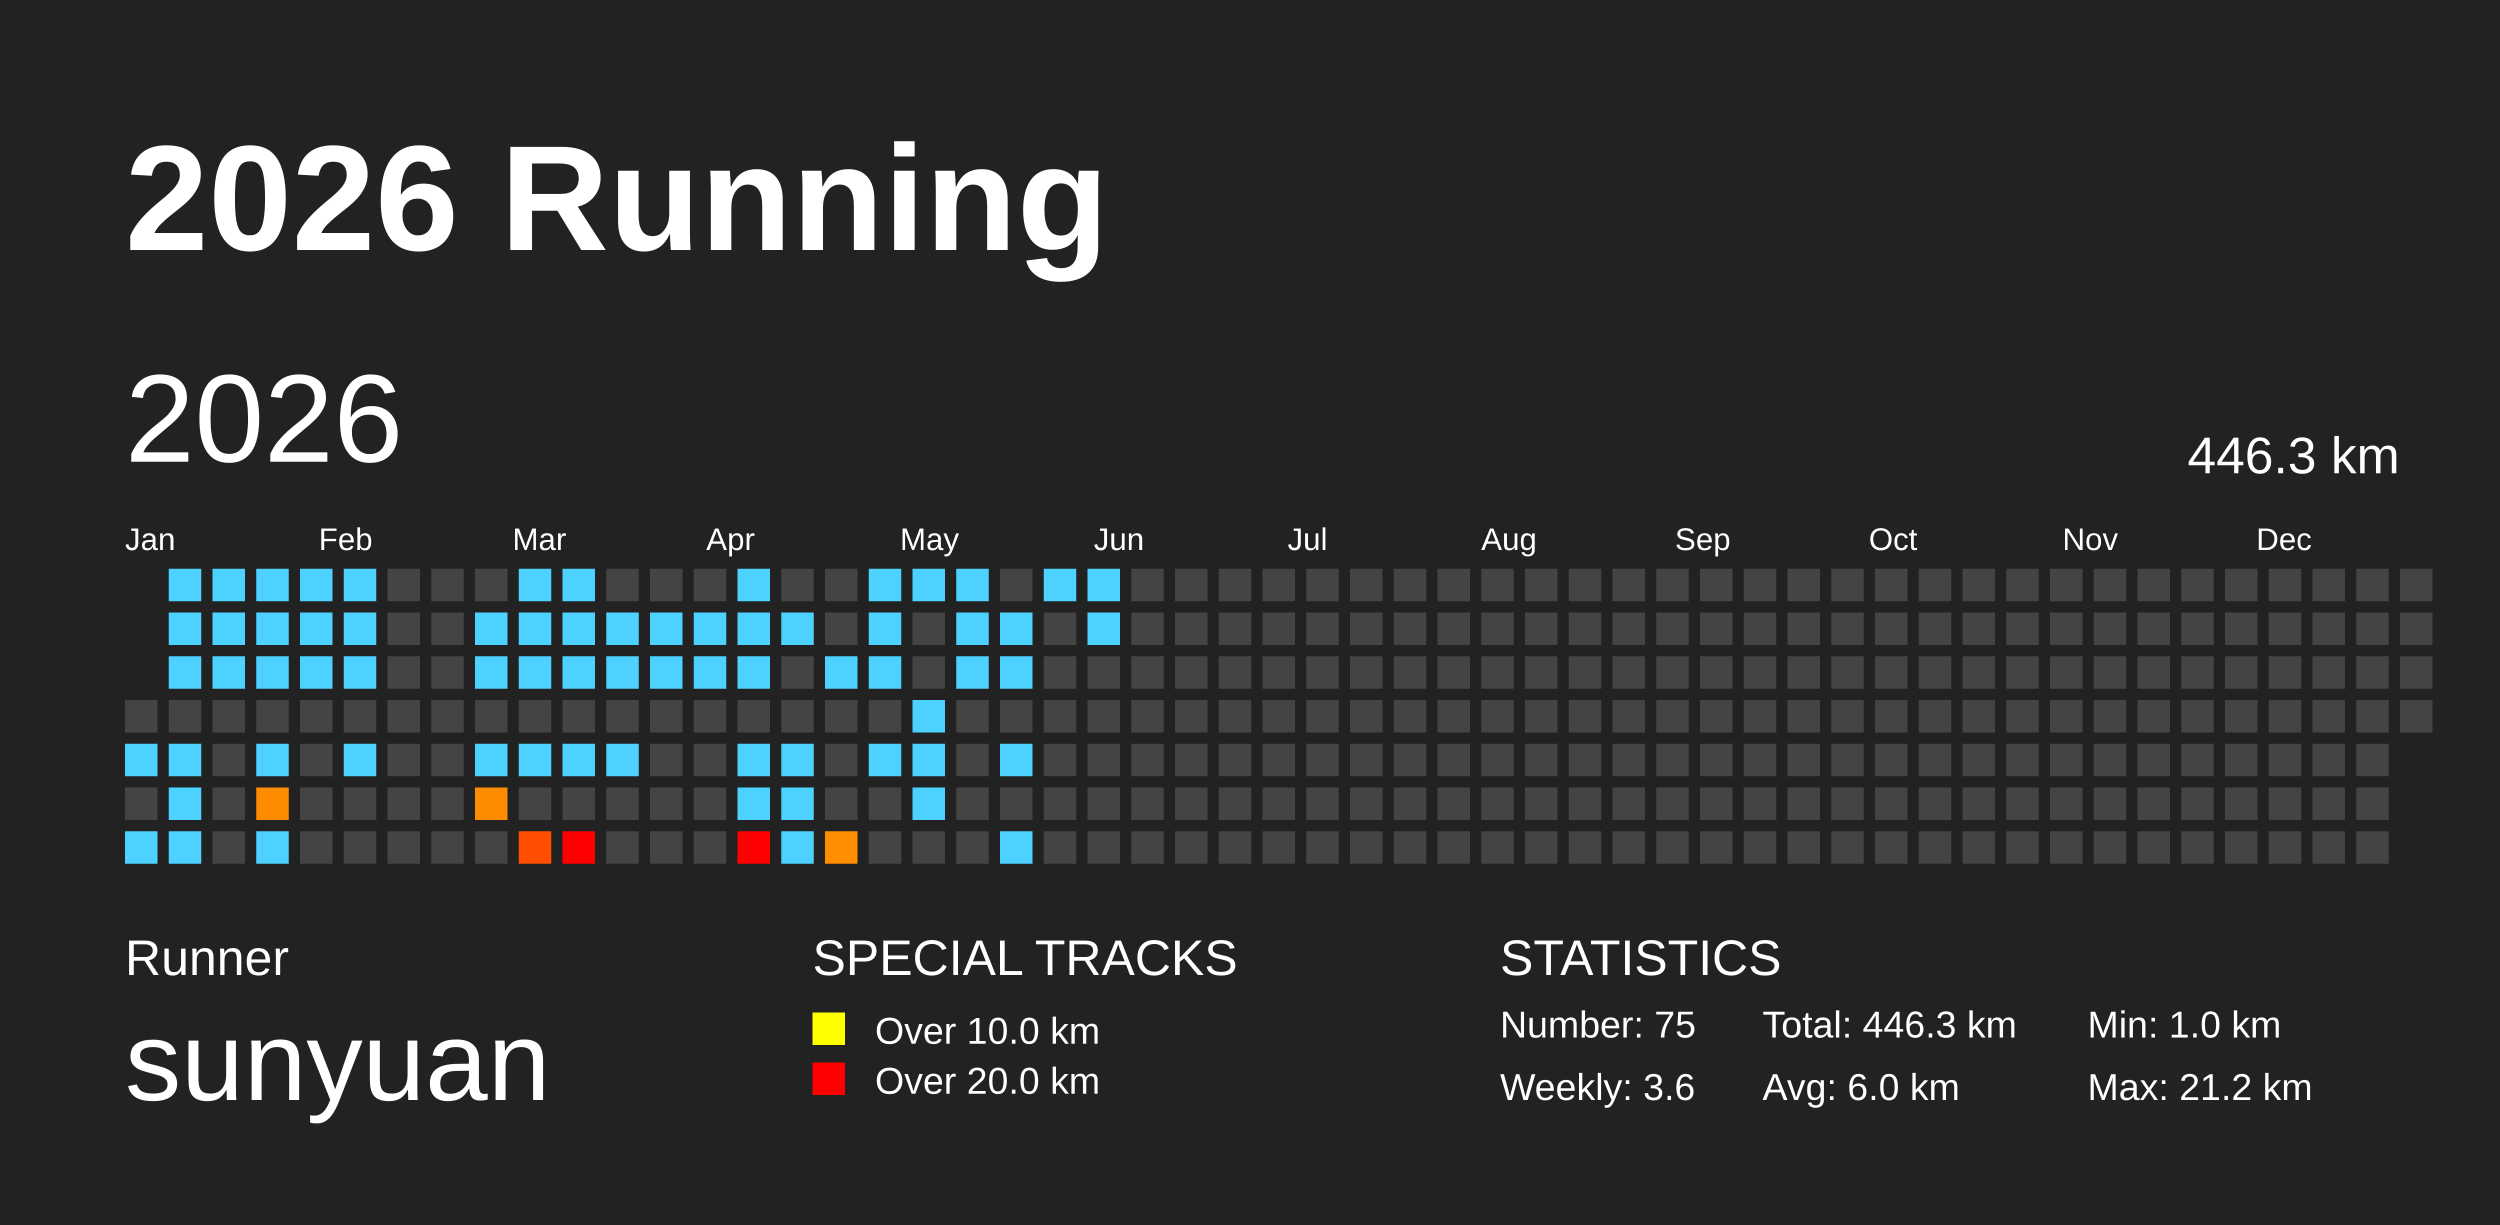
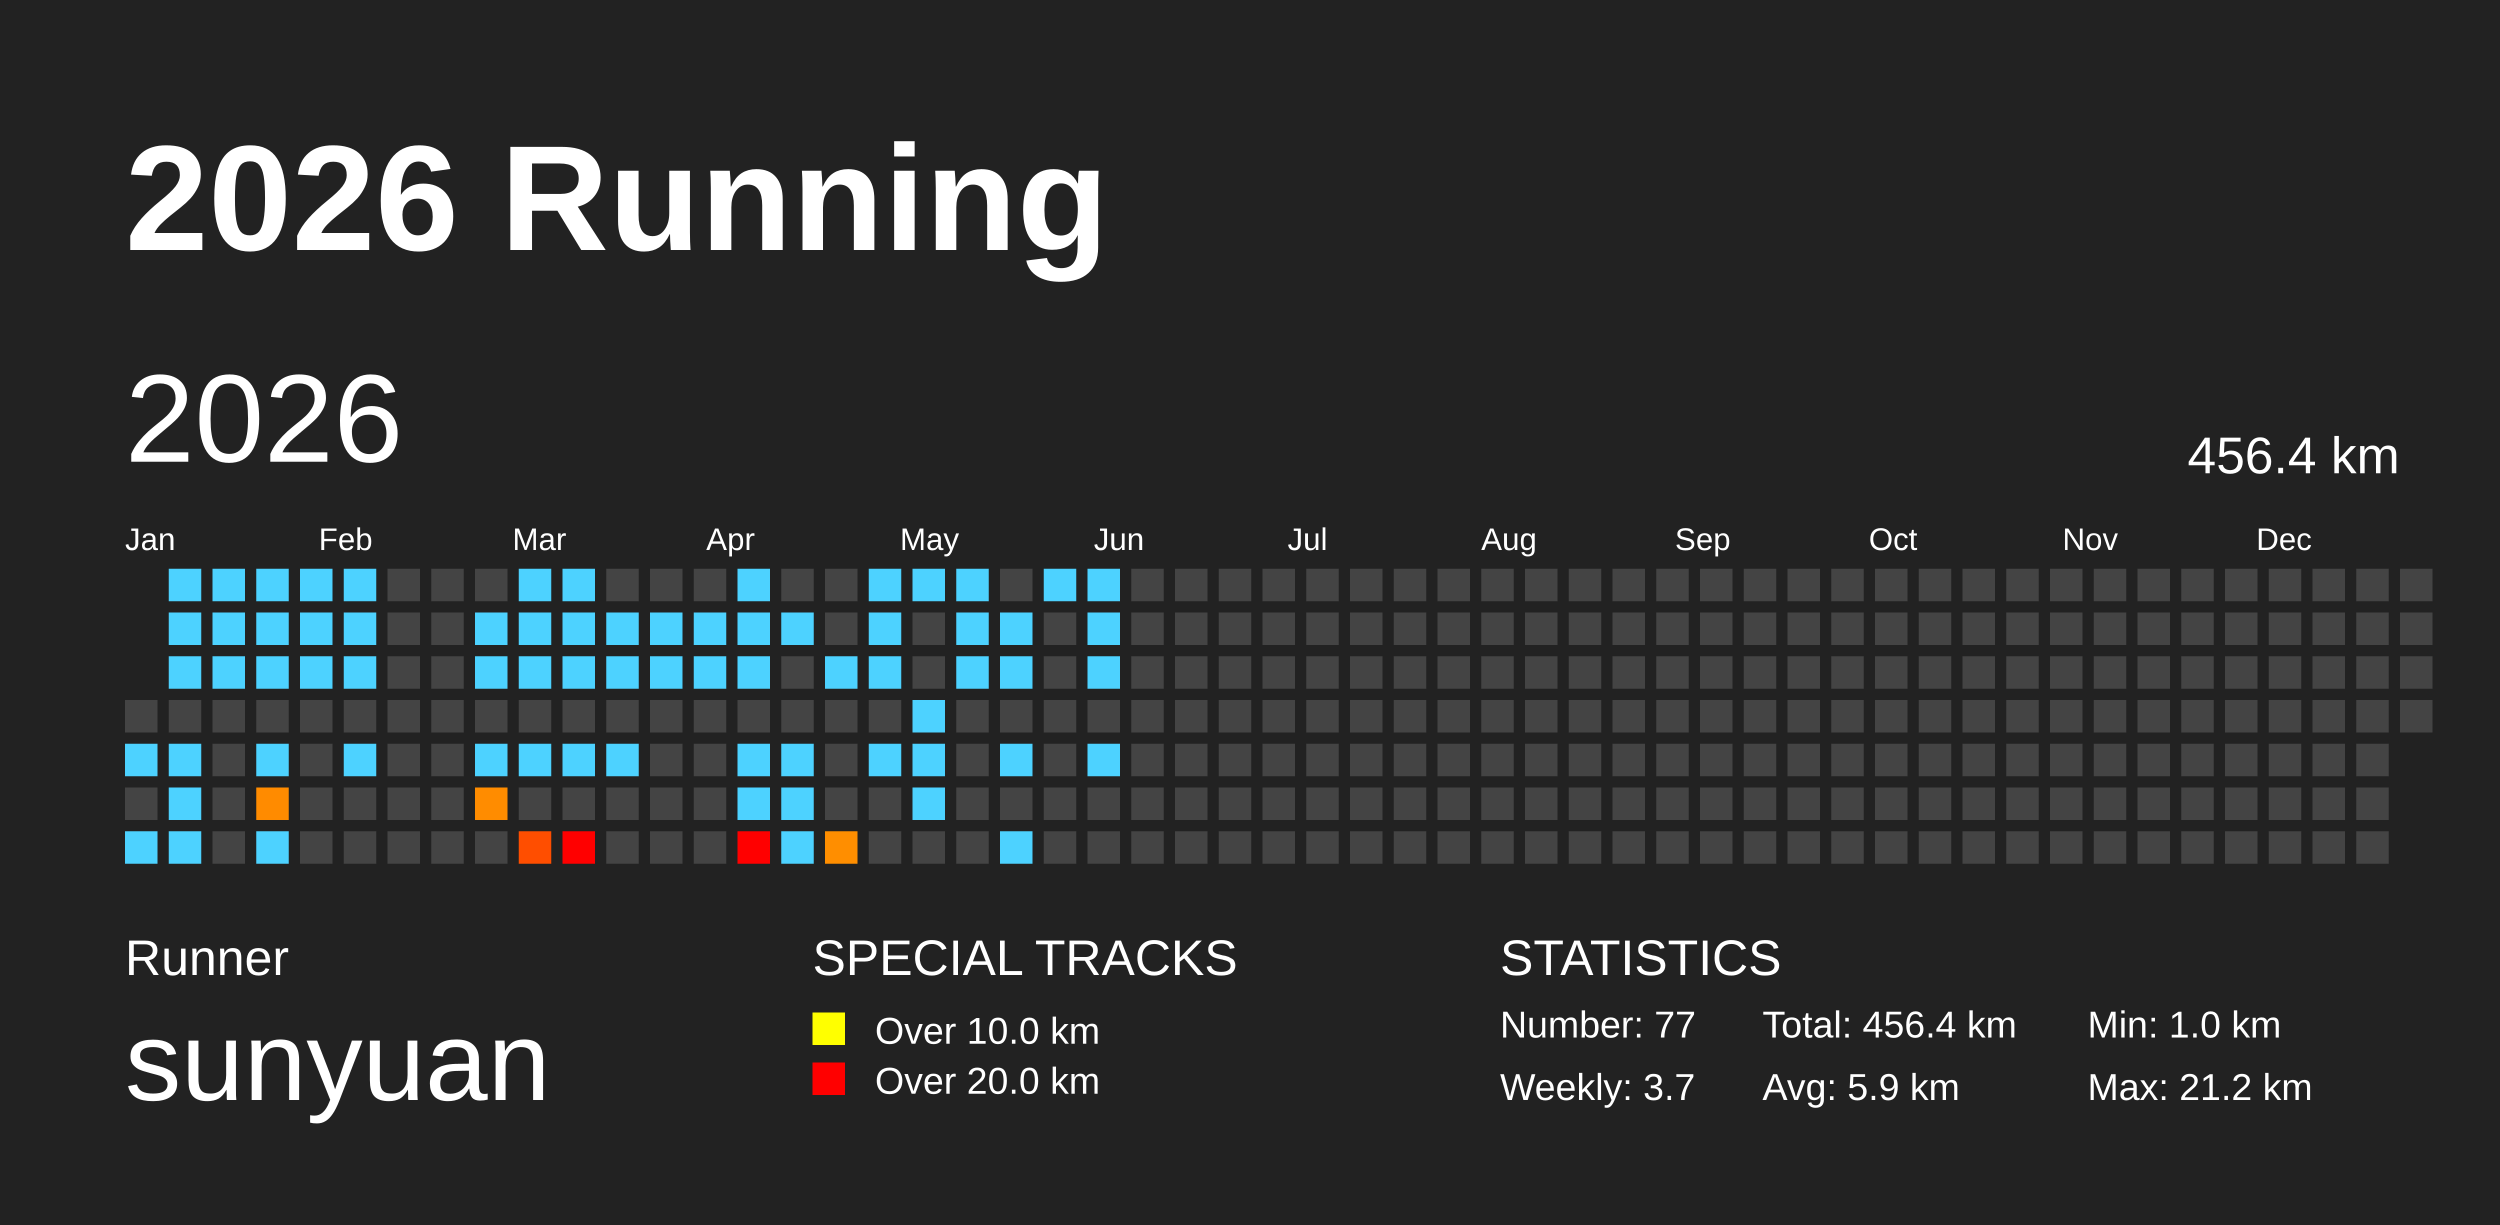
<svg xmlns="http://www.w3.org/2000/svg" baseProfile="full" height="98mm" version="1.1" viewBox="0,0,200,98" width="200mm">
  <defs />
  <rect fill="#222222" height="98" width="200" x="0" y="0" />
  <text fill="#FFFFFF" style="font-size:12px; font-family:Arial; font-weight:bold;" x="10" y="20">2026 Running</text>
  <text fill="#FFFFFF" style="font-size:4px; font-family:Arial" x="10" y="78">Runner</text>
  <text fill="#FFFFFF" style="font-size:9px; font-family:Arial" x="10" y="88">sunyuan</text>
  <text fill="#FFFFFF" style="font-size:4px; font-family:Arial" x="65" y="78">SPECIAL TRACKS</text>
  <rect fill="yellow" height="2.6" width="2.6" x="65" y="81" />
  <text fill="#FFFFFF" style="font-size:3px; font-family:Arial" x="70" y="83.5">Over 10.0 km</text>
  <rect fill="red" height="2.6" width="2.6" x="65" y="85" />
  <text fill="#FFFFFF" style="font-size:3px; font-family:Arial" x="70" y="87.5">Over 20.0 km</text>
  <text fill="#FFFFFF" style="font-size:4px; font-family:Arial" x="120" y="78">STATISTICS</text>
-   <text fill="#FFFFFF" style="font-size:3px; font-family:Arial" x="120" y="83">Number: 75</text>
-   <text fill="#FFFFFF" style="font-size:3px; font-family:Arial" x="120" y="88">Weekly: 3.6</text>
-   <text fill="#FFFFFF" style="font-size:3px; font-family:Arial" x="141" y="83">Total: 446.3 km</text>
-   <text fill="#FFFFFF" style="font-size:3px; font-family:Arial" x="141" y="88">Avg: 6.0 km</text>
+   <text fill="#FFFFFF" style="font-size:3px; font-family:Arial" x="120" y="83">Number: 77</text>
+   <text fill="#FFFFFF" style="font-size:3px; font-family:Arial" x="120" y="88">Weekly: 3.7</text>
+   <text fill="#FFFFFF" style="font-size:3px; font-family:Arial" x="141" y="83">Total: 456.4 km</text>
+   <text fill="#FFFFFF" style="font-size:3px; font-family:Arial" x="141" y="88">Avg: 5.9 km</text>
  <text fill="#FFFFFF" style="font-size:3px; font-family:Arial" x="167" y="83">Min: 1.0 km</text>
  <text fill="#FFFFFF" style="font-size:3px; font-family:Arial" x="167" y="88">Max: 21.2 km</text>
  <text dominant-baseline="hanging" fill="#FFFFFF" style="font-size:10.0px; font-family:Arial;" x="10" y="30">2026</text>
-   <text dominant-baseline="hanging" fill="#FFFFFF" style="font-size:4.125px; font-family:Arial;" x="175" y="35">446.3 km</text>
+   <text dominant-baseline="hanging" fill="#FFFFFF" style="font-size:4.125px; font-family:Arial;" x="175" y="35">456.4 km</text>
  <text fill="#FFFFFF" style="font-size:2.5px; font-family:Arial" x="10.0" y="44">Jan</text>
  <text fill="#FFFFFF" style="font-size:2.5px; font-family:Arial" x="25.5" y="44">Feb</text>
  <text fill="#FFFFFF" style="font-size:2.5px; font-family:Arial" x="41.0" y="44">Mar</text>
  <text fill="#FFFFFF" style="font-size:2.5px; font-family:Arial" x="56.5" y="44">Apr</text>
  <text fill="#FFFFFF" style="font-size:2.5px; font-family:Arial" x="72.0" y="44">May</text>
  <text fill="#FFFFFF" style="font-size:2.5px; font-family:Arial" x="87.5" y="44">Jun</text>
  <text fill="#FFFFFF" style="font-size:2.5px; font-family:Arial" x="103.0" y="44">Jul</text>
  <text fill="#FFFFFF" style="font-size:2.5px; font-family:Arial" x="118.5" y="44">Aug</text>
  <text fill="#FFFFFF" style="font-size:2.5px; font-family:Arial" x="134.0" y="44">Sep</text>
  <text fill="#FFFFFF" style="font-size:2.5px; font-family:Arial" x="149.5" y="44">Oct</text>
  <text fill="#FFFFFF" style="font-size:2.5px; font-family:Arial" x="165.0" y="44">Nov</text>
  <text fill="#FFFFFF" style="font-size:2.5px; font-family:Arial" x="180.5" y="44">Dec</text>
  <rect fill="#444444" height="2.6" width="2.6" x="10.0" y="56.0" />
  <rect fill="#4dd2ff" height="2.6" width="2.6" x="10.0" y="59.5" />
  <rect fill="#444444" height="2.6" width="2.6" x="10.0" y="63.0" />
  <rect fill="#4dd2ff" height="2.6" width="2.6" x="10.0" y="66.5" />
  <rect fill="#4dd2ff" height="2.6" width="2.6" x="13.5" y="45.5" />
  <rect fill="#4dd2ff" height="2.6" width="2.6" x="13.5" y="49.0" />
  <rect fill="#4dd2ff" height="2.6" width="2.6" x="13.5" y="52.5" />
  <rect fill="#444444" height="2.6" width="2.6" x="13.5" y="56.0" />
  <rect fill="#4dd2ff" height="2.6" width="2.6" x="13.5" y="59.5" />
  <rect fill="#4dd2ff" height="2.6" width="2.6" x="13.5" y="63.0" />
  <rect fill="#4dd2ff" height="2.6" width="2.6" x="13.5" y="66.5" />
  <rect fill="#4dd2ff" height="2.6" width="2.6" x="17.0" y="45.5" />
  <rect fill="#4dd2ff" height="2.6" width="2.6" x="17.0" y="49.0" />
  <rect fill="#4dd2ff" height="2.6" width="2.6" x="17.0" y="52.5" />
  <rect fill="#444444" height="2.6" width="2.6" x="17.0" y="56.0" />
  <rect fill="#444444" height="2.6" width="2.6" x="17.0" y="59.5" />
  <rect fill="#444444" height="2.6" width="2.6" x="17.0" y="63.0" />
  <rect fill="#444444" height="2.6" width="2.6" x="17.0" y="66.5" />
  <rect fill="#4dd2ff" height="2.6" width="2.6" x="20.5" y="45.5" />
  <rect fill="#4dd2ff" height="2.6" width="2.6" x="20.5" y="49.0" />
  <rect fill="#4dd2ff" height="2.6" width="2.6" x="20.5" y="52.5" />
  <rect fill="#444444" height="2.6" width="2.6" x="20.5" y="56.0" />
  <rect fill="#4dd2ff" height="2.6" width="2.6" x="20.5" y="59.5" />
  <rect fill="#ff8b00" height="2.6" width="2.6" x="20.5" y="63.0" />
  <rect fill="#4dd2ff" height="2.6" width="2.6" x="20.5" y="66.5" />
  <rect fill="#4dd2ff" height="2.6" width="2.6" x="24.0" y="45.5" />
  <rect fill="#4dd2ff" height="2.6" width="2.6" x="24.0" y="49.0" />
  <rect fill="#4dd2ff" height="2.6" width="2.6" x="24.0" y="52.5" />
  <rect fill="#444444" height="2.6" width="2.6" x="24.0" y="56.0" />
  <rect fill="#444444" height="2.6" width="2.6" x="24.0" y="59.5" />
  <rect fill="#444444" height="2.6" width="2.6" x="24.0" y="63.0" />
  <rect fill="#444444" height="2.6" width="2.6" x="24.0" y="66.5" />
  <rect fill="#4dd2ff" height="2.6" width="2.6" x="27.5" y="45.5" />
  <rect fill="#4dd2ff" height="2.6" width="2.6" x="27.5" y="49.0" />
  <rect fill="#4dd2ff" height="2.6" width="2.6" x="27.5" y="52.5" />
  <rect fill="#444444" height="2.6" width="2.6" x="27.5" y="56.0" />
  <rect fill="#4dd2ff" height="2.6" width="2.6" x="27.5" y="59.5" />
  <rect fill="#444444" height="2.6" width="2.6" x="27.5" y="63.0" />
  <rect fill="#444444" height="2.6" width="2.6" x="27.5" y="66.5" />
  <rect fill="#444444" height="2.6" width="2.6" x="31.0" y="45.5" />
  <rect fill="#444444" height="2.6" width="2.6" x="31.0" y="49.0" />
  <rect fill="#444444" height="2.6" width="2.6" x="31.0" y="52.5" />
  <rect fill="#444444" height="2.6" width="2.6" x="31.0" y="56.0" />
  <rect fill="#444444" height="2.6" width="2.6" x="31.0" y="59.5" />
  <rect fill="#444444" height="2.6" width="2.6" x="31.0" y="63.0" />
  <rect fill="#444444" height="2.6" width="2.6" x="31.0" y="66.5" />
  <rect fill="#444444" height="2.6" width="2.6" x="34.5" y="45.5" />
  <rect fill="#444444" height="2.6" width="2.6" x="34.5" y="49.0" />
  <rect fill="#444444" height="2.6" width="2.6" x="34.5" y="52.5" />
  <rect fill="#444444" height="2.6" width="2.6" x="34.5" y="56.0" />
  <rect fill="#444444" height="2.6" width="2.6" x="34.5" y="59.5" />
  <rect fill="#444444" height="2.6" width="2.6" x="34.5" y="63.0" />
  <rect fill="#444444" height="2.6" width="2.6" x="34.5" y="66.5" />
  <rect fill="#444444" height="2.6" width="2.6" x="38.0" y="45.5" />
  <rect fill="#4dd2ff" height="2.6" width="2.6" x="38.0" y="49.0" />
  <rect fill="#4dd2ff" height="2.6" width="2.6" x="38.0" y="52.5" />
  <rect fill="#444444" height="2.6" width="2.6" x="38.0" y="56.0" />
  <rect fill="#4dd2ff" height="2.6" width="2.6" x="38.0" y="59.5" />
  <rect fill="#ff8c00" height="2.6" width="2.6" x="38.0" y="63.0" />
  <rect fill="#444444" height="2.6" width="2.6" x="38.0" y="66.5" />
  <rect fill="#4dd2ff" height="2.6" width="2.6" x="41.5" y="45.5" />
  <rect fill="#4dd2ff" height="2.6" width="2.6" x="41.5" y="49.0" />
  <rect fill="#4dd2ff" height="2.6" width="2.6" x="41.5" y="52.5" />
  <rect fill="#444444" height="2.6" width="2.6" x="41.5" y="56.0" />
  <rect fill="#4dd2ff" height="2.6" width="2.6" x="41.5" y="59.5" />
  <rect fill="#444444" height="2.6" width="2.6" x="41.5" y="63.0" />
  <rect fill="#ff4e00" height="2.6" width="2.6" x="41.5" y="66.5" />
  <rect fill="#4dd2ff" height="2.6" width="2.6" x="45.0" y="45.5" />
  <rect fill="#4dd2ff" height="2.6" width="2.6" x="45.0" y="49.0" />
  <rect fill="#4dd2ff" height="2.6" width="2.6" x="45.0" y="52.5" />
  <rect fill="#444444" height="2.6" width="2.6" x="45.0" y="56.0" />
  <rect fill="#4dd2ff" height="2.6" width="2.6" x="45.0" y="59.5" />
  <rect fill="#444444" height="2.6" width="2.6" x="45.0" y="63.0" />
  <rect fill="red" height="2.6" width="2.6" x="45.0" y="66.5" />
  <rect fill="#444444" height="2.6" width="2.6" x="48.5" y="45.5" />
  <rect fill="#4dd2ff" height="2.6" width="2.6" x="48.5" y="49.0" />
  <rect fill="#4dd2ff" height="2.6" width="2.6" x="48.5" y="52.5" />
  <rect fill="#444444" height="2.6" width="2.6" x="48.5" y="56.0" />
  <rect fill="#4dd2ff" height="2.6" width="2.6" x="48.5" y="59.5" />
  <rect fill="#444444" height="2.6" width="2.6" x="48.5" y="63.0" />
  <rect fill="#444444" height="2.6" width="2.6" x="48.5" y="66.5" />
  <rect fill="#444444" height="2.6" width="2.6" x="52.0" y="45.5" />
  <rect fill="#4dd2ff" height="2.6" width="2.6" x="52.0" y="49.0" />
  <rect fill="#4dd2ff" height="2.6" width="2.6" x="52.0" y="52.5" />
  <rect fill="#444444" height="2.6" width="2.6" x="52.0" y="56.0" />
  <rect fill="#444444" height="2.6" width="2.6" x="52.0" y="59.5" />
  <rect fill="#444444" height="2.6" width="2.6" x="52.0" y="63.0" />
  <rect fill="#444444" height="2.6" width="2.6" x="52.0" y="66.5" />
  <rect fill="#444444" height="2.6" width="2.6" x="55.5" y="45.5" />
  <rect fill="#4dd2ff" height="2.6" width="2.6" x="55.5" y="49.0" />
  <rect fill="#4dd2ff" height="2.6" width="2.6" x="55.5" y="52.5" />
  <rect fill="#444444" height="2.6" width="2.6" x="55.5" y="56.0" />
  <rect fill="#444444" height="2.6" width="2.6" x="55.5" y="59.5" />
  <rect fill="#444444" height="2.6" width="2.6" x="55.5" y="63.0" />
  <rect fill="#444444" height="2.6" width="2.6" x="55.5" y="66.5" />
  <rect fill="#4dd2ff" height="2.6" width="2.6" x="59.0" y="45.5" />
  <rect fill="#4dd2ff" height="2.6" width="2.6" x="59.0" y="49.0" />
  <rect fill="#4dd2ff" height="2.6" width="2.6" x="59.0" y="52.5" />
  <rect fill="#444444" height="2.6" width="2.6" x="59.0" y="56.0" />
  <rect fill="#4dd2ff" height="2.6" width="2.6" x="59.0" y="59.5" />
  <rect fill="#4dd2ff" height="2.6" width="2.6" x="59.0" y="63.0" />
  <rect fill="red" height="2.6" width="2.6" x="59.0" y="66.5" />
  <rect fill="#444444" height="2.6" width="2.6" x="62.5" y="45.5" />
  <rect fill="#4dd2ff" height="2.6" width="2.6" x="62.5" y="49.0" />
  <rect fill="#444444" height="2.6" width="2.6" x="62.5" y="52.5" />
  <rect fill="#444444" height="2.6" width="2.6" x="62.5" y="56.0" />
  <rect fill="#4dd2ff" height="2.6" width="2.6" x="62.5" y="59.5" />
  <rect fill="#4dd2ff" height="2.6" width="2.6" x="62.5" y="63.0" />
  <rect fill="#4dd2ff" height="2.6" width="2.6" x="62.5" y="66.5" />
  <rect fill="#444444" height="2.6" width="2.6" x="66.0" y="45.5" />
  <rect fill="#444444" height="2.6" width="2.6" x="66.0" y="49.0" />
  <rect fill="#4dd2ff" height="2.6" width="2.6" x="66.0" y="52.5" />
  <rect fill="#444444" height="2.6" width="2.6" x="66.0" y="56.0" />
  <rect fill="#444444" height="2.6" width="2.6" x="66.0" y="59.5" />
  <rect fill="#444444" height="2.6" width="2.6" x="66.0" y="63.0" />
  <rect fill="#ff8e00" height="2.6" width="2.6" x="66.0" y="66.5" />
  <rect fill="#4dd2ff" height="2.6" width="2.6" x="69.5" y="45.5" />
  <rect fill="#4dd2ff" height="2.6" width="2.6" x="69.5" y="49.0" />
  <rect fill="#4dd2ff" height="2.6" width="2.6" x="69.5" y="52.5" />
  <rect fill="#444444" height="2.6" width="2.6" x="69.5" y="56.0" />
  <rect fill="#4dd2ff" height="2.6" width="2.6" x="69.5" y="59.5" />
  <rect fill="#444444" height="2.6" width="2.6" x="69.5" y="63.0" />
  <rect fill="#444444" height="2.6" width="2.6" x="69.5" y="66.5" />
  <rect fill="#4dd2ff" height="2.6" width="2.6" x="73.0" y="45.5" />
  <rect fill="#444444" height="2.6" width="2.6" x="73.0" y="49.0" />
  <rect fill="#444444" height="2.6" width="2.6" x="73.0" y="52.5" />
  <rect fill="#4dd2ff" height="2.6" width="2.6" x="73.0" y="56.0" />
  <rect fill="#4dd2ff" height="2.6" width="2.6" x="73.0" y="59.5" />
  <rect fill="#4dd2ff" height="2.6" width="2.6" x="73.0" y="63.0" />
  <rect fill="#444444" height="2.6" width="2.6" x="73.0" y="66.5" />
  <rect fill="#4dd2ff" height="2.6" width="2.6" x="76.5" y="45.5" />
  <rect fill="#4dd2ff" height="2.6" width="2.6" x="76.5" y="49.0" />
  <rect fill="#4dd2ff" height="2.6" width="2.6" x="76.5" y="52.5" />
  <rect fill="#444444" height="2.6" width="2.6" x="76.5" y="56.0" />
  <rect fill="#444444" height="2.6" width="2.6" x="76.5" y="59.5" />
  <rect fill="#444444" height="2.6" width="2.6" x="76.5" y="63.0" />
  <rect fill="#444444" height="2.6" width="2.6" x="76.5" y="66.5" />
  <rect fill="#444444" height="2.6" width="2.6" x="80.0" y="45.5" />
  <rect fill="#4dd2ff" height="2.6" width="2.6" x="80.0" y="49.0" />
  <rect fill="#4dd2ff" height="2.6" width="2.6" x="80.0" y="52.5" />
  <rect fill="#444444" height="2.6" width="2.6" x="80.0" y="56.0" />
  <rect fill="#4dd2ff" height="2.6" width="2.6" x="80.0" y="59.5" />
  <rect fill="#444444" height="2.6" width="2.6" x="80.0" y="63.0" />
  <rect fill="#4dd2ff" height="2.6" width="2.6" x="80.0" y="66.5" />
  <rect fill="#4dd2ff" height="2.6" width="2.6" x="83.5" y="45.5" />
  <rect fill="#444444" height="2.6" width="2.6" x="83.5" y="49.0" />
  <rect fill="#444444" height="2.6" width="2.6" x="83.5" y="52.5" />
  <rect fill="#444444" height="2.6" width="2.6" x="83.5" y="56.0" />
  <rect fill="#444444" height="2.6" width="2.6" x="83.5" y="59.5" />
  <rect fill="#444444" height="2.6" width="2.6" x="83.5" y="63.0" />
  <rect fill="#444444" height="2.6" width="2.6" x="83.5" y="66.5" />
  <rect fill="#4dd2ff" height="2.6" width="2.6" x="87.0" y="45.5" />
  <rect fill="#4dd2ff" height="2.6" width="2.6" x="87.0" y="49.0" />
-   <rect fill="#444444" height="2.6" width="2.6" x="87.0" y="52.5" />
+   <rect fill="#4dd2ff" height="2.6" width="2.6" x="87.0" y="52.5" />
  <rect fill="#444444" height="2.6" width="2.6" x="87.0" y="56.0" />
-   <rect fill="#444444" height="2.6" width="2.6" x="87.0" y="59.5" />
+   <rect fill="#4dd2ff" height="2.6" width="2.6" x="87.0" y="59.5" />
  <rect fill="#444444" height="2.6" width="2.6" x="87.0" y="63.0" />
  <rect fill="#444444" height="2.6" width="2.6" x="87.0" y="66.5" />
  <rect fill="#444444" height="2.6" width="2.6" x="90.5" y="45.5" />
  <rect fill="#444444" height="2.6" width="2.6" x="90.5" y="49.0" />
  <rect fill="#444444" height="2.6" width="2.6" x="90.5" y="52.5" />
  <rect fill="#444444" height="2.6" width="2.6" x="90.5" y="56.0" />
  <rect fill="#444444" height="2.6" width="2.6" x="90.5" y="59.5" />
  <rect fill="#444444" height="2.6" width="2.6" x="90.5" y="63.0" />
  <rect fill="#444444" height="2.6" width="2.6" x="90.5" y="66.5" />
  <rect fill="#444444" height="2.6" width="2.6" x="94.0" y="45.5" />
  <rect fill="#444444" height="2.6" width="2.6" x="94.0" y="49.0" />
  <rect fill="#444444" height="2.6" width="2.6" x="94.0" y="52.5" />
  <rect fill="#444444" height="2.6" width="2.6" x="94.0" y="56.0" />
  <rect fill="#444444" height="2.6" width="2.6" x="94.0" y="59.5" />
  <rect fill="#444444" height="2.6" width="2.6" x="94.0" y="63.0" />
  <rect fill="#444444" height="2.6" width="2.6" x="94.0" y="66.5" />
  <rect fill="#444444" height="2.6" width="2.6" x="97.5" y="45.5" />
  <rect fill="#444444" height="2.6" width="2.6" x="97.5" y="49.0" />
  <rect fill="#444444" height="2.6" width="2.6" x="97.5" y="52.5" />
  <rect fill="#444444" height="2.6" width="2.6" x="97.5" y="56.0" />
  <rect fill="#444444" height="2.6" width="2.6" x="97.5" y="59.5" />
  <rect fill="#444444" height="2.6" width="2.6" x="97.5" y="63.0" />
  <rect fill="#444444" height="2.6" width="2.6" x="97.5" y="66.5" />
  <rect fill="#444444" height="2.6" width="2.6" x="101.0" y="45.5" />
  <rect fill="#444444" height="2.6" width="2.6" x="101.0" y="49.0" />
  <rect fill="#444444" height="2.6" width="2.6" x="101.0" y="52.5" />
  <rect fill="#444444" height="2.6" width="2.6" x="101.0" y="56.0" />
  <rect fill="#444444" height="2.6" width="2.6" x="101.0" y="59.5" />
  <rect fill="#444444" height="2.6" width="2.6" x="101.0" y="63.0" />
  <rect fill="#444444" height="2.6" width="2.6" x="101.0" y="66.5" />
  <rect fill="#444444" height="2.6" width="2.6" x="104.5" y="45.5" />
  <rect fill="#444444" height="2.6" width="2.6" x="104.5" y="49.0" />
  <rect fill="#444444" height="2.6" width="2.6" x="104.5" y="52.5" />
  <rect fill="#444444" height="2.6" width="2.6" x="104.5" y="56.0" />
  <rect fill="#444444" height="2.6" width="2.6" x="104.5" y="59.5" />
  <rect fill="#444444" height="2.6" width="2.6" x="104.5" y="63.0" />
  <rect fill="#444444" height="2.6" width="2.6" x="104.5" y="66.5" />
  <rect fill="#444444" height="2.6" width="2.6" x="108.0" y="45.5" />
  <rect fill="#444444" height="2.6" width="2.6" x="108.0" y="49.0" />
  <rect fill="#444444" height="2.6" width="2.6" x="108.0" y="52.5" />
  <rect fill="#444444" height="2.6" width="2.6" x="108.0" y="56.0" />
  <rect fill="#444444" height="2.6" width="2.6" x="108.0" y="59.5" />
  <rect fill="#444444" height="2.6" width="2.6" x="108.0" y="63.0" />
  <rect fill="#444444" height="2.6" width="2.6" x="108.0" y="66.5" />
  <rect fill="#444444" height="2.6" width="2.6" x="111.5" y="45.5" />
  <rect fill="#444444" height="2.6" width="2.6" x="111.5" y="49.0" />
  <rect fill="#444444" height="2.6" width="2.6" x="111.5" y="52.5" />
  <rect fill="#444444" height="2.6" width="2.6" x="111.5" y="56.0" />
  <rect fill="#444444" height="2.6" width="2.6" x="111.5" y="59.5" />
  <rect fill="#444444" height="2.6" width="2.6" x="111.5" y="63.0" />
  <rect fill="#444444" height="2.6" width="2.6" x="111.5" y="66.5" />
  <rect fill="#444444" height="2.6" width="2.6" x="115.0" y="45.5" />
  <rect fill="#444444" height="2.6" width="2.6" x="115.0" y="49.0" />
  <rect fill="#444444" height="2.6" width="2.6" x="115.0" y="52.5" />
  <rect fill="#444444" height="2.6" width="2.6" x="115.0" y="56.0" />
  <rect fill="#444444" height="2.6" width="2.6" x="115.0" y="59.5" />
  <rect fill="#444444" height="2.6" width="2.6" x="115.0" y="63.0" />
  <rect fill="#444444" height="2.6" width="2.6" x="115.0" y="66.5" />
  <rect fill="#444444" height="2.6" width="2.6" x="118.5" y="45.5" />
  <rect fill="#444444" height="2.6" width="2.6" x="118.5" y="49.0" />
  <rect fill="#444444" height="2.6" width="2.6" x="118.5" y="52.5" />
  <rect fill="#444444" height="2.6" width="2.6" x="118.5" y="56.0" />
  <rect fill="#444444" height="2.6" width="2.6" x="118.5" y="59.5" />
  <rect fill="#444444" height="2.6" width="2.6" x="118.5" y="63.0" />
  <rect fill="#444444" height="2.6" width="2.6" x="118.5" y="66.5" />
  <rect fill="#444444" height="2.6" width="2.6" x="122.0" y="45.5" />
  <rect fill="#444444" height="2.6" width="2.6" x="122.0" y="49.0" />
  <rect fill="#444444" height="2.6" width="2.6" x="122.0" y="52.5" />
  <rect fill="#444444" height="2.6" width="2.6" x="122.0" y="56.0" />
  <rect fill="#444444" height="2.6" width="2.6" x="122.0" y="59.5" />
  <rect fill="#444444" height="2.6" width="2.6" x="122.0" y="63.0" />
  <rect fill="#444444" height="2.6" width="2.6" x="122.0" y="66.5" />
  <rect fill="#444444" height="2.6" width="2.6" x="125.5" y="45.5" />
  <rect fill="#444444" height="2.6" width="2.6" x="125.5" y="49.0" />
  <rect fill="#444444" height="2.6" width="2.6" x="125.5" y="52.5" />
  <rect fill="#444444" height="2.6" width="2.6" x="125.5" y="56.0" />
  <rect fill="#444444" height="2.6" width="2.6" x="125.5" y="59.5" />
  <rect fill="#444444" height="2.6" width="2.6" x="125.5" y="63.0" />
  <rect fill="#444444" height="2.6" width="2.6" x="125.5" y="66.5" />
  <rect fill="#444444" height="2.6" width="2.6" x="129.0" y="45.5" />
  <rect fill="#444444" height="2.6" width="2.6" x="129.0" y="49.0" />
  <rect fill="#444444" height="2.6" width="2.6" x="129.0" y="52.5" />
  <rect fill="#444444" height="2.6" width="2.6" x="129.0" y="56.0" />
  <rect fill="#444444" height="2.6" width="2.6" x="129.0" y="59.5" />
  <rect fill="#444444" height="2.6" width="2.6" x="129.0" y="63.0" />
  <rect fill="#444444" height="2.6" width="2.6" x="129.0" y="66.5" />
  <rect fill="#444444" height="2.6" width="2.6" x="132.5" y="45.5" />
  <rect fill="#444444" height="2.6" width="2.6" x="132.5" y="49.0" />
  <rect fill="#444444" height="2.6" width="2.6" x="132.5" y="52.5" />
  <rect fill="#444444" height="2.6" width="2.6" x="132.5" y="56.0" />
  <rect fill="#444444" height="2.6" width="2.6" x="132.5" y="59.5" />
  <rect fill="#444444" height="2.6" width="2.6" x="132.5" y="63.0" />
  <rect fill="#444444" height="2.6" width="2.6" x="132.5" y="66.5" />
  <rect fill="#444444" height="2.6" width="2.6" x="136.0" y="45.5" />
  <rect fill="#444444" height="2.6" width="2.6" x="136.0" y="49.0" />
  <rect fill="#444444" height="2.6" width="2.6" x="136.0" y="52.5" />
  <rect fill="#444444" height="2.6" width="2.6" x="136.0" y="56.0" />
  <rect fill="#444444" height="2.6" width="2.6" x="136.0" y="59.5" />
  <rect fill="#444444" height="2.6" width="2.6" x="136.0" y="63.0" />
  <rect fill="#444444" height="2.6" width="2.6" x="136.0" y="66.5" />
  <rect fill="#444444" height="2.6" width="2.6" x="139.5" y="45.5" />
  <rect fill="#444444" height="2.6" width="2.6" x="139.5" y="49.0" />
  <rect fill="#444444" height="2.6" width="2.6" x="139.5" y="52.5" />
  <rect fill="#444444" height="2.6" width="2.6" x="139.5" y="56.0" />
  <rect fill="#444444" height="2.6" width="2.6" x="139.5" y="59.5" />
  <rect fill="#444444" height="2.6" width="2.6" x="139.5" y="63.0" />
  <rect fill="#444444" height="2.6" width="2.6" x="139.5" y="66.5" />
  <rect fill="#444444" height="2.6" width="2.6" x="143.0" y="45.5" />
  <rect fill="#444444" height="2.6" width="2.6" x="143.0" y="49.0" />
  <rect fill="#444444" height="2.6" width="2.6" x="143.0" y="52.5" />
  <rect fill="#444444" height="2.6" width="2.6" x="143.0" y="56.0" />
  <rect fill="#444444" height="2.6" width="2.6" x="143.0" y="59.5" />
  <rect fill="#444444" height="2.6" width="2.6" x="143.0" y="63.0" />
  <rect fill="#444444" height="2.6" width="2.6" x="143.0" y="66.5" />
  <rect fill="#444444" height="2.6" width="2.6" x="146.5" y="45.5" />
  <rect fill="#444444" height="2.6" width="2.6" x="146.5" y="49.0" />
  <rect fill="#444444" height="2.6" width="2.6" x="146.5" y="52.5" />
  <rect fill="#444444" height="2.6" width="2.6" x="146.5" y="56.0" />
  <rect fill="#444444" height="2.6" width="2.6" x="146.5" y="59.5" />
  <rect fill="#444444" height="2.6" width="2.6" x="146.5" y="63.0" />
  <rect fill="#444444" height="2.6" width="2.6" x="146.5" y="66.5" />
  <rect fill="#444444" height="2.6" width="2.6" x="150.0" y="45.5" />
  <rect fill="#444444" height="2.6" width="2.6" x="150.0" y="49.0" />
  <rect fill="#444444" height="2.6" width="2.6" x="150.0" y="52.5" />
  <rect fill="#444444" height="2.6" width="2.6" x="150.0" y="56.0" />
  <rect fill="#444444" height="2.6" width="2.6" x="150.0" y="59.5" />
  <rect fill="#444444" height="2.6" width="2.6" x="150.0" y="63.0" />
  <rect fill="#444444" height="2.6" width="2.6" x="150.0" y="66.5" />
  <rect fill="#444444" height="2.6" width="2.6" x="153.5" y="45.5" />
  <rect fill="#444444" height="2.6" width="2.6" x="153.5" y="49.0" />
  <rect fill="#444444" height="2.6" width="2.6" x="153.5" y="52.5" />
  <rect fill="#444444" height="2.6" width="2.6" x="153.5" y="56.0" />
  <rect fill="#444444" height="2.6" width="2.6" x="153.5" y="59.5" />
  <rect fill="#444444" height="2.6" width="2.6" x="153.5" y="63.0" />
  <rect fill="#444444" height="2.6" width="2.6" x="153.5" y="66.5" />
  <rect fill="#444444" height="2.6" width="2.6" x="157.0" y="45.5" />
  <rect fill="#444444" height="2.6" width="2.6" x="157.0" y="49.0" />
  <rect fill="#444444" height="2.6" width="2.6" x="157.0" y="52.5" />
  <rect fill="#444444" height="2.6" width="2.6" x="157.0" y="56.0" />
  <rect fill="#444444" height="2.6" width="2.6" x="157.0" y="59.5" />
  <rect fill="#444444" height="2.6" width="2.6" x="157.0" y="63.0" />
  <rect fill="#444444" height="2.6" width="2.6" x="157.0" y="66.5" />
  <rect fill="#444444" height="2.6" width="2.6" x="160.5" y="45.5" />
  <rect fill="#444444" height="2.6" width="2.6" x="160.5" y="49.0" />
  <rect fill="#444444" height="2.6" width="2.6" x="160.5" y="52.5" />
  <rect fill="#444444" height="2.6" width="2.6" x="160.5" y="56.0" />
  <rect fill="#444444" height="2.6" width="2.6" x="160.5" y="59.5" />
  <rect fill="#444444" height="2.6" width="2.6" x="160.5" y="63.0" />
  <rect fill="#444444" height="2.6" width="2.6" x="160.5" y="66.5" />
  <rect fill="#444444" height="2.6" width="2.6" x="164.0" y="45.5" />
  <rect fill="#444444" height="2.6" width="2.6" x="164.0" y="49.0" />
  <rect fill="#444444" height="2.6" width="2.6" x="164.0" y="52.5" />
  <rect fill="#444444" height="2.6" width="2.6" x="164.0" y="56.0" />
  <rect fill="#444444" height="2.6" width="2.6" x="164.0" y="59.5" />
  <rect fill="#444444" height="2.6" width="2.6" x="164.0" y="63.0" />
  <rect fill="#444444" height="2.6" width="2.6" x="164.0" y="66.5" />
  <rect fill="#444444" height="2.6" width="2.6" x="167.5" y="45.5" />
  <rect fill="#444444" height="2.6" width="2.6" x="167.5" y="49.0" />
  <rect fill="#444444" height="2.6" width="2.6" x="167.5" y="52.5" />
  <rect fill="#444444" height="2.6" width="2.6" x="167.5" y="56.0" />
  <rect fill="#444444" height="2.6" width="2.6" x="167.5" y="59.5" />
  <rect fill="#444444" height="2.6" width="2.6" x="167.5" y="63.0" />
  <rect fill="#444444" height="2.6" width="2.6" x="167.5" y="66.5" />
  <rect fill="#444444" height="2.6" width="2.6" x="171.0" y="45.5" />
  <rect fill="#444444" height="2.6" width="2.6" x="171.0" y="49.0" />
  <rect fill="#444444" height="2.6" width="2.6" x="171.0" y="52.5" />
  <rect fill="#444444" height="2.6" width="2.6" x="171.0" y="56.0" />
  <rect fill="#444444" height="2.6" width="2.6" x="171.0" y="59.5" />
  <rect fill="#444444" height="2.6" width="2.6" x="171.0" y="63.0" />
  <rect fill="#444444" height="2.6" width="2.6" x="171.0" y="66.5" />
  <rect fill="#444444" height="2.6" width="2.6" x="174.5" y="45.5" />
  <rect fill="#444444" height="2.6" width="2.6" x="174.5" y="49.0" />
  <rect fill="#444444" height="2.6" width="2.6" x="174.5" y="52.5" />
  <rect fill="#444444" height="2.6" width="2.6" x="174.5" y="56.0" />
  <rect fill="#444444" height="2.6" width="2.6" x="174.5" y="59.5" />
  <rect fill="#444444" height="2.6" width="2.6" x="174.5" y="63.0" />
  <rect fill="#444444" height="2.6" width="2.6" x="174.5" y="66.5" />
  <rect fill="#444444" height="2.6" width="2.6" x="178.0" y="45.5" />
  <rect fill="#444444" height="2.6" width="2.6" x="178.0" y="49.0" />
  <rect fill="#444444" height="2.6" width="2.6" x="178.0" y="52.5" />
  <rect fill="#444444" height="2.6" width="2.6" x="178.0" y="56.0" />
  <rect fill="#444444" height="2.6" width="2.6" x="178.0" y="59.5" />
  <rect fill="#444444" height="2.6" width="2.6" x="178.0" y="63.0" />
  <rect fill="#444444" height="2.6" width="2.6" x="178.0" y="66.5" />
  <rect fill="#444444" height="2.6" width="2.6" x="181.5" y="45.5" />
  <rect fill="#444444" height="2.6" width="2.6" x="181.5" y="49.0" />
  <rect fill="#444444" height="2.6" width="2.6" x="181.5" y="52.5" />
  <rect fill="#444444" height="2.6" width="2.6" x="181.5" y="56.0" />
  <rect fill="#444444" height="2.6" width="2.6" x="181.5" y="59.5" />
  <rect fill="#444444" height="2.6" width="2.6" x="181.5" y="63.0" />
  <rect fill="#444444" height="2.6" width="2.6" x="181.5" y="66.5" />
  <rect fill="#444444" height="2.6" width="2.6" x="185.0" y="45.5" />
  <rect fill="#444444" height="2.6" width="2.6" x="185.0" y="49.0" />
  <rect fill="#444444" height="2.6" width="2.6" x="185.0" y="52.5" />
  <rect fill="#444444" height="2.6" width="2.6" x="185.0" y="56.0" />
  <rect fill="#444444" height="2.6" width="2.6" x="185.0" y="59.5" />
  <rect fill="#444444" height="2.6" width="2.6" x="185.0" y="63.0" />
  <rect fill="#444444" height="2.6" width="2.6" x="185.0" y="66.5" />
  <rect fill="#444444" height="2.6" width="2.6" x="188.5" y="45.5" />
  <rect fill="#444444" height="2.6" width="2.6" x="188.5" y="49.0" />
  <rect fill="#444444" height="2.6" width="2.6" x="188.5" y="52.5" />
  <rect fill="#444444" height="2.6" width="2.6" x="188.5" y="56.0" />
  <rect fill="#444444" height="2.6" width="2.6" x="188.5" y="59.5" />
  <rect fill="#444444" height="2.6" width="2.6" x="188.5" y="63.0" />
  <rect fill="#444444" height="2.6" width="2.6" x="188.5" y="66.5" />
  <rect fill="#444444" height="2.6" width="2.6" x="192.0" y="45.5" />
  <rect fill="#444444" height="2.6" width="2.6" x="192.0" y="49.0" />
  <rect fill="#444444" height="2.6" width="2.6" x="192.0" y="52.5" />
  <rect fill="#444444" height="2.6" width="2.6" x="192.0" y="56.0" />
</svg>
